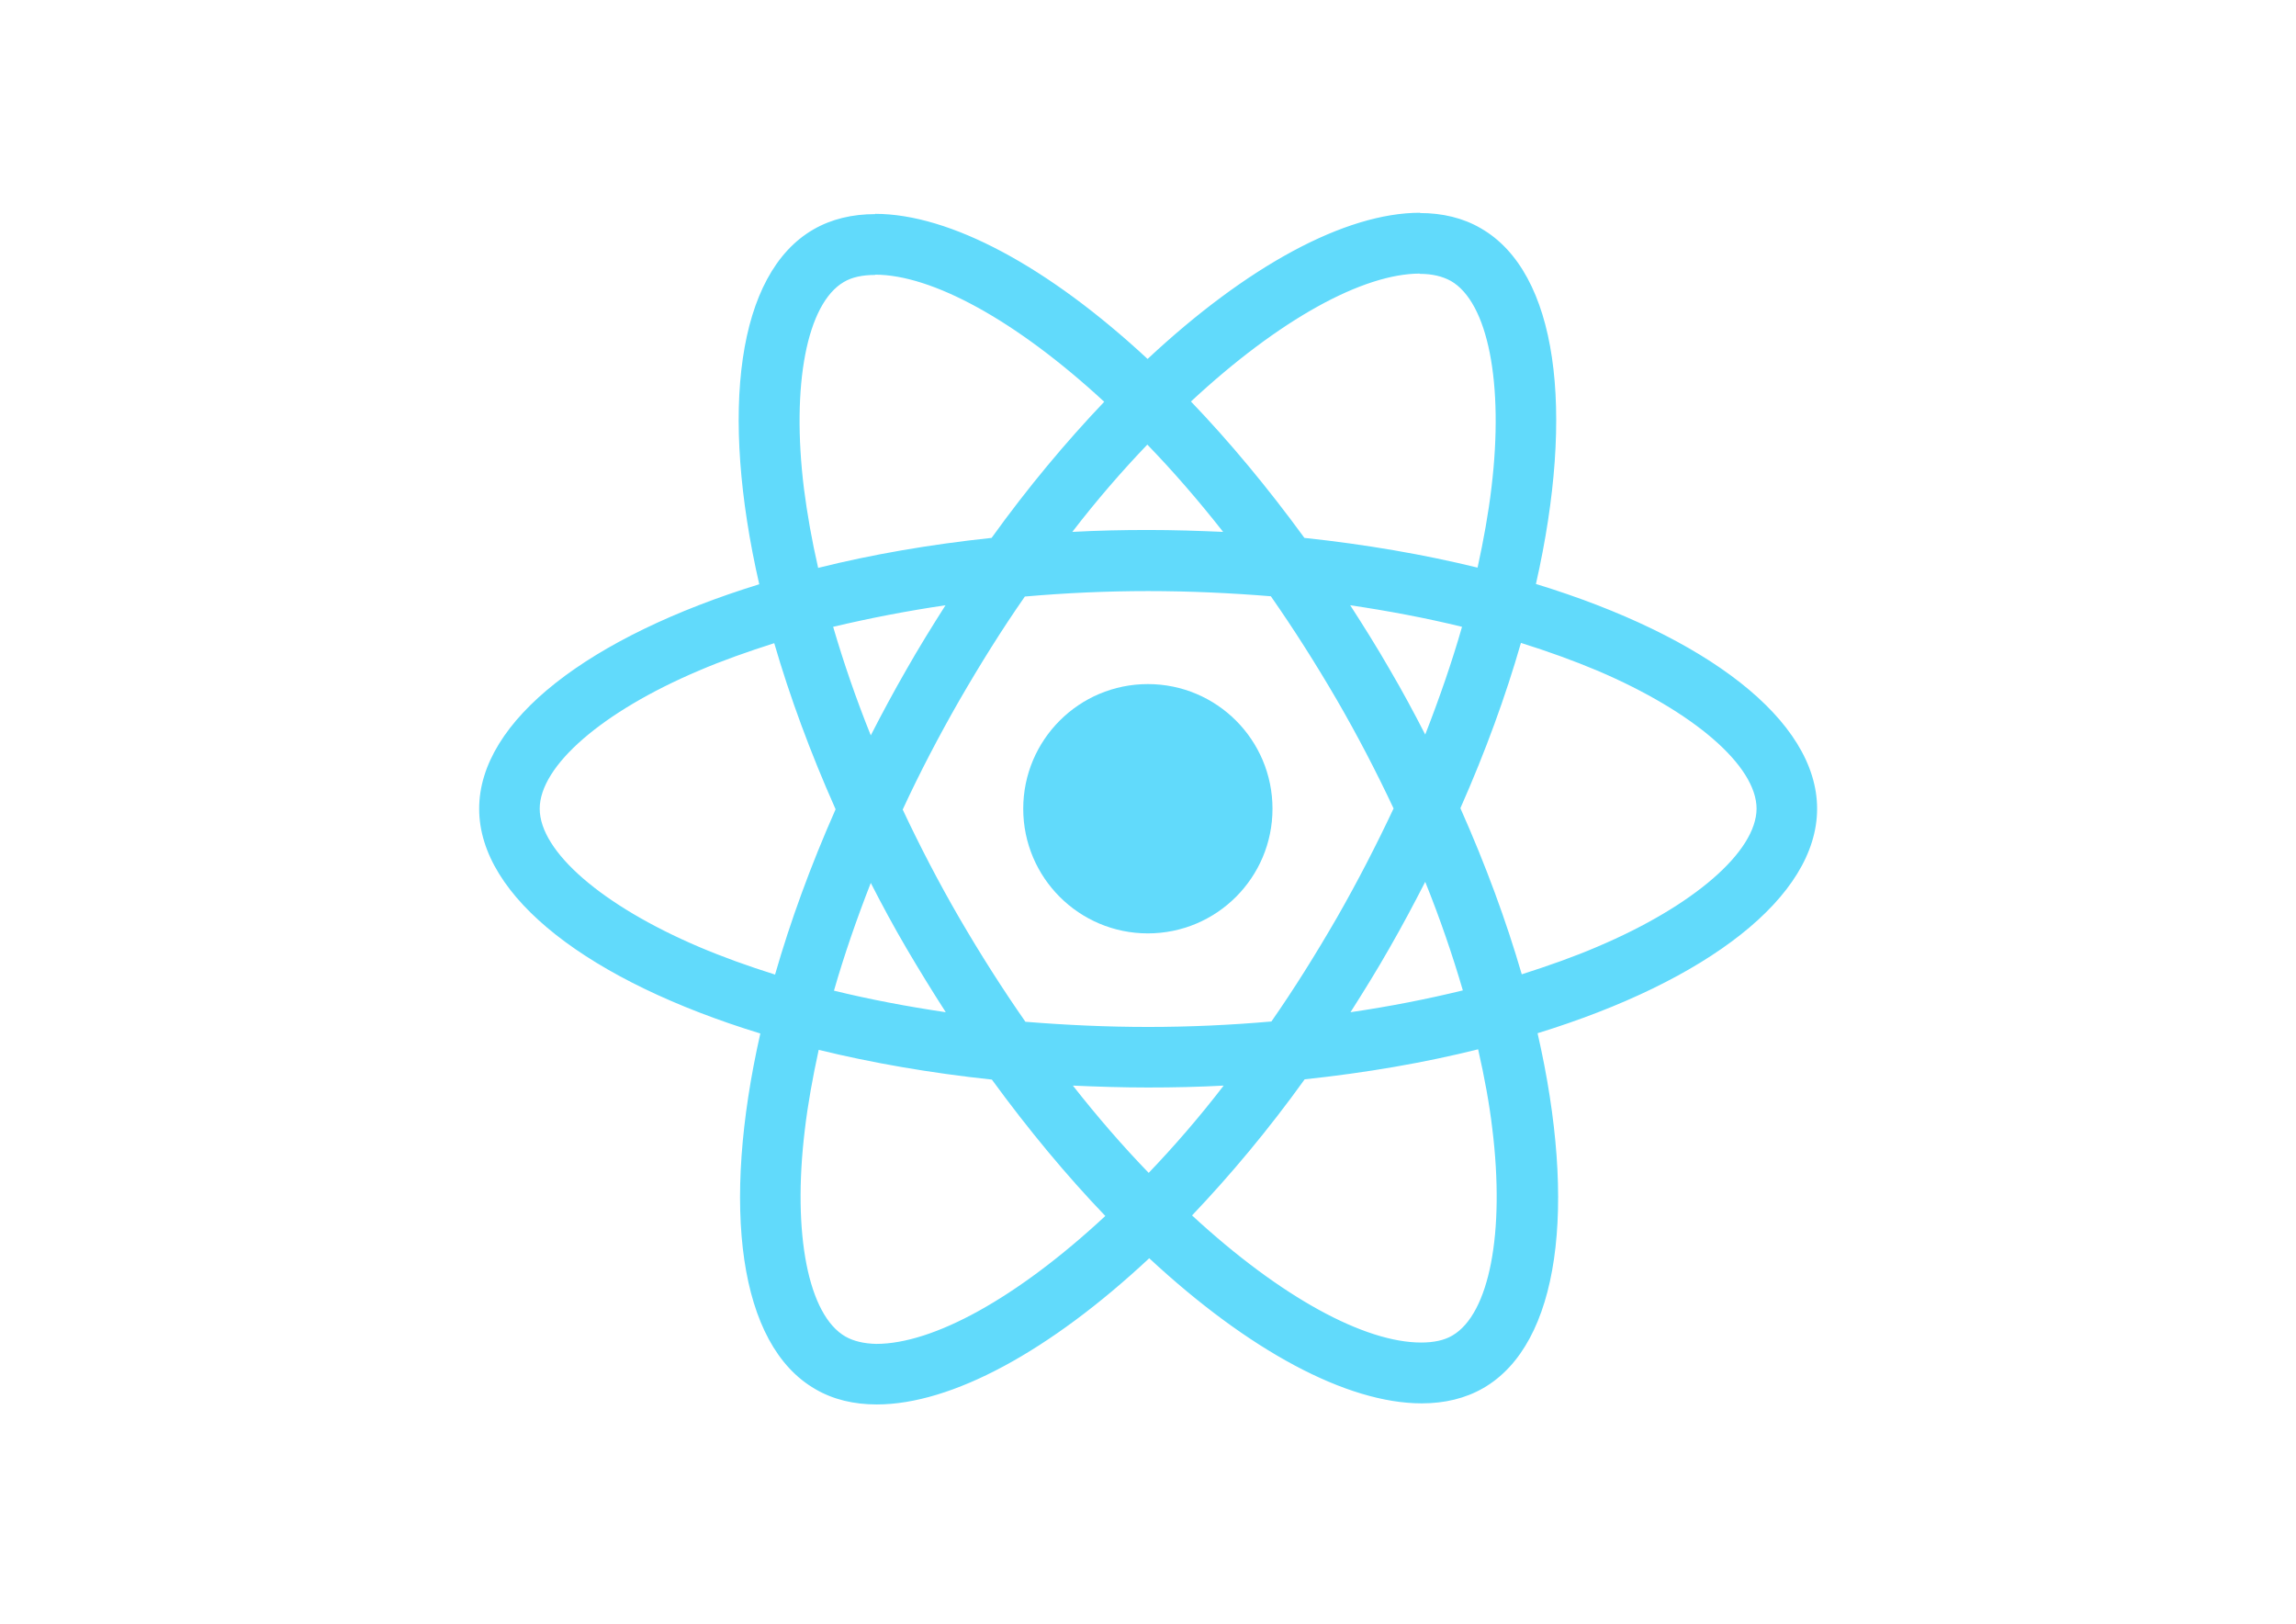
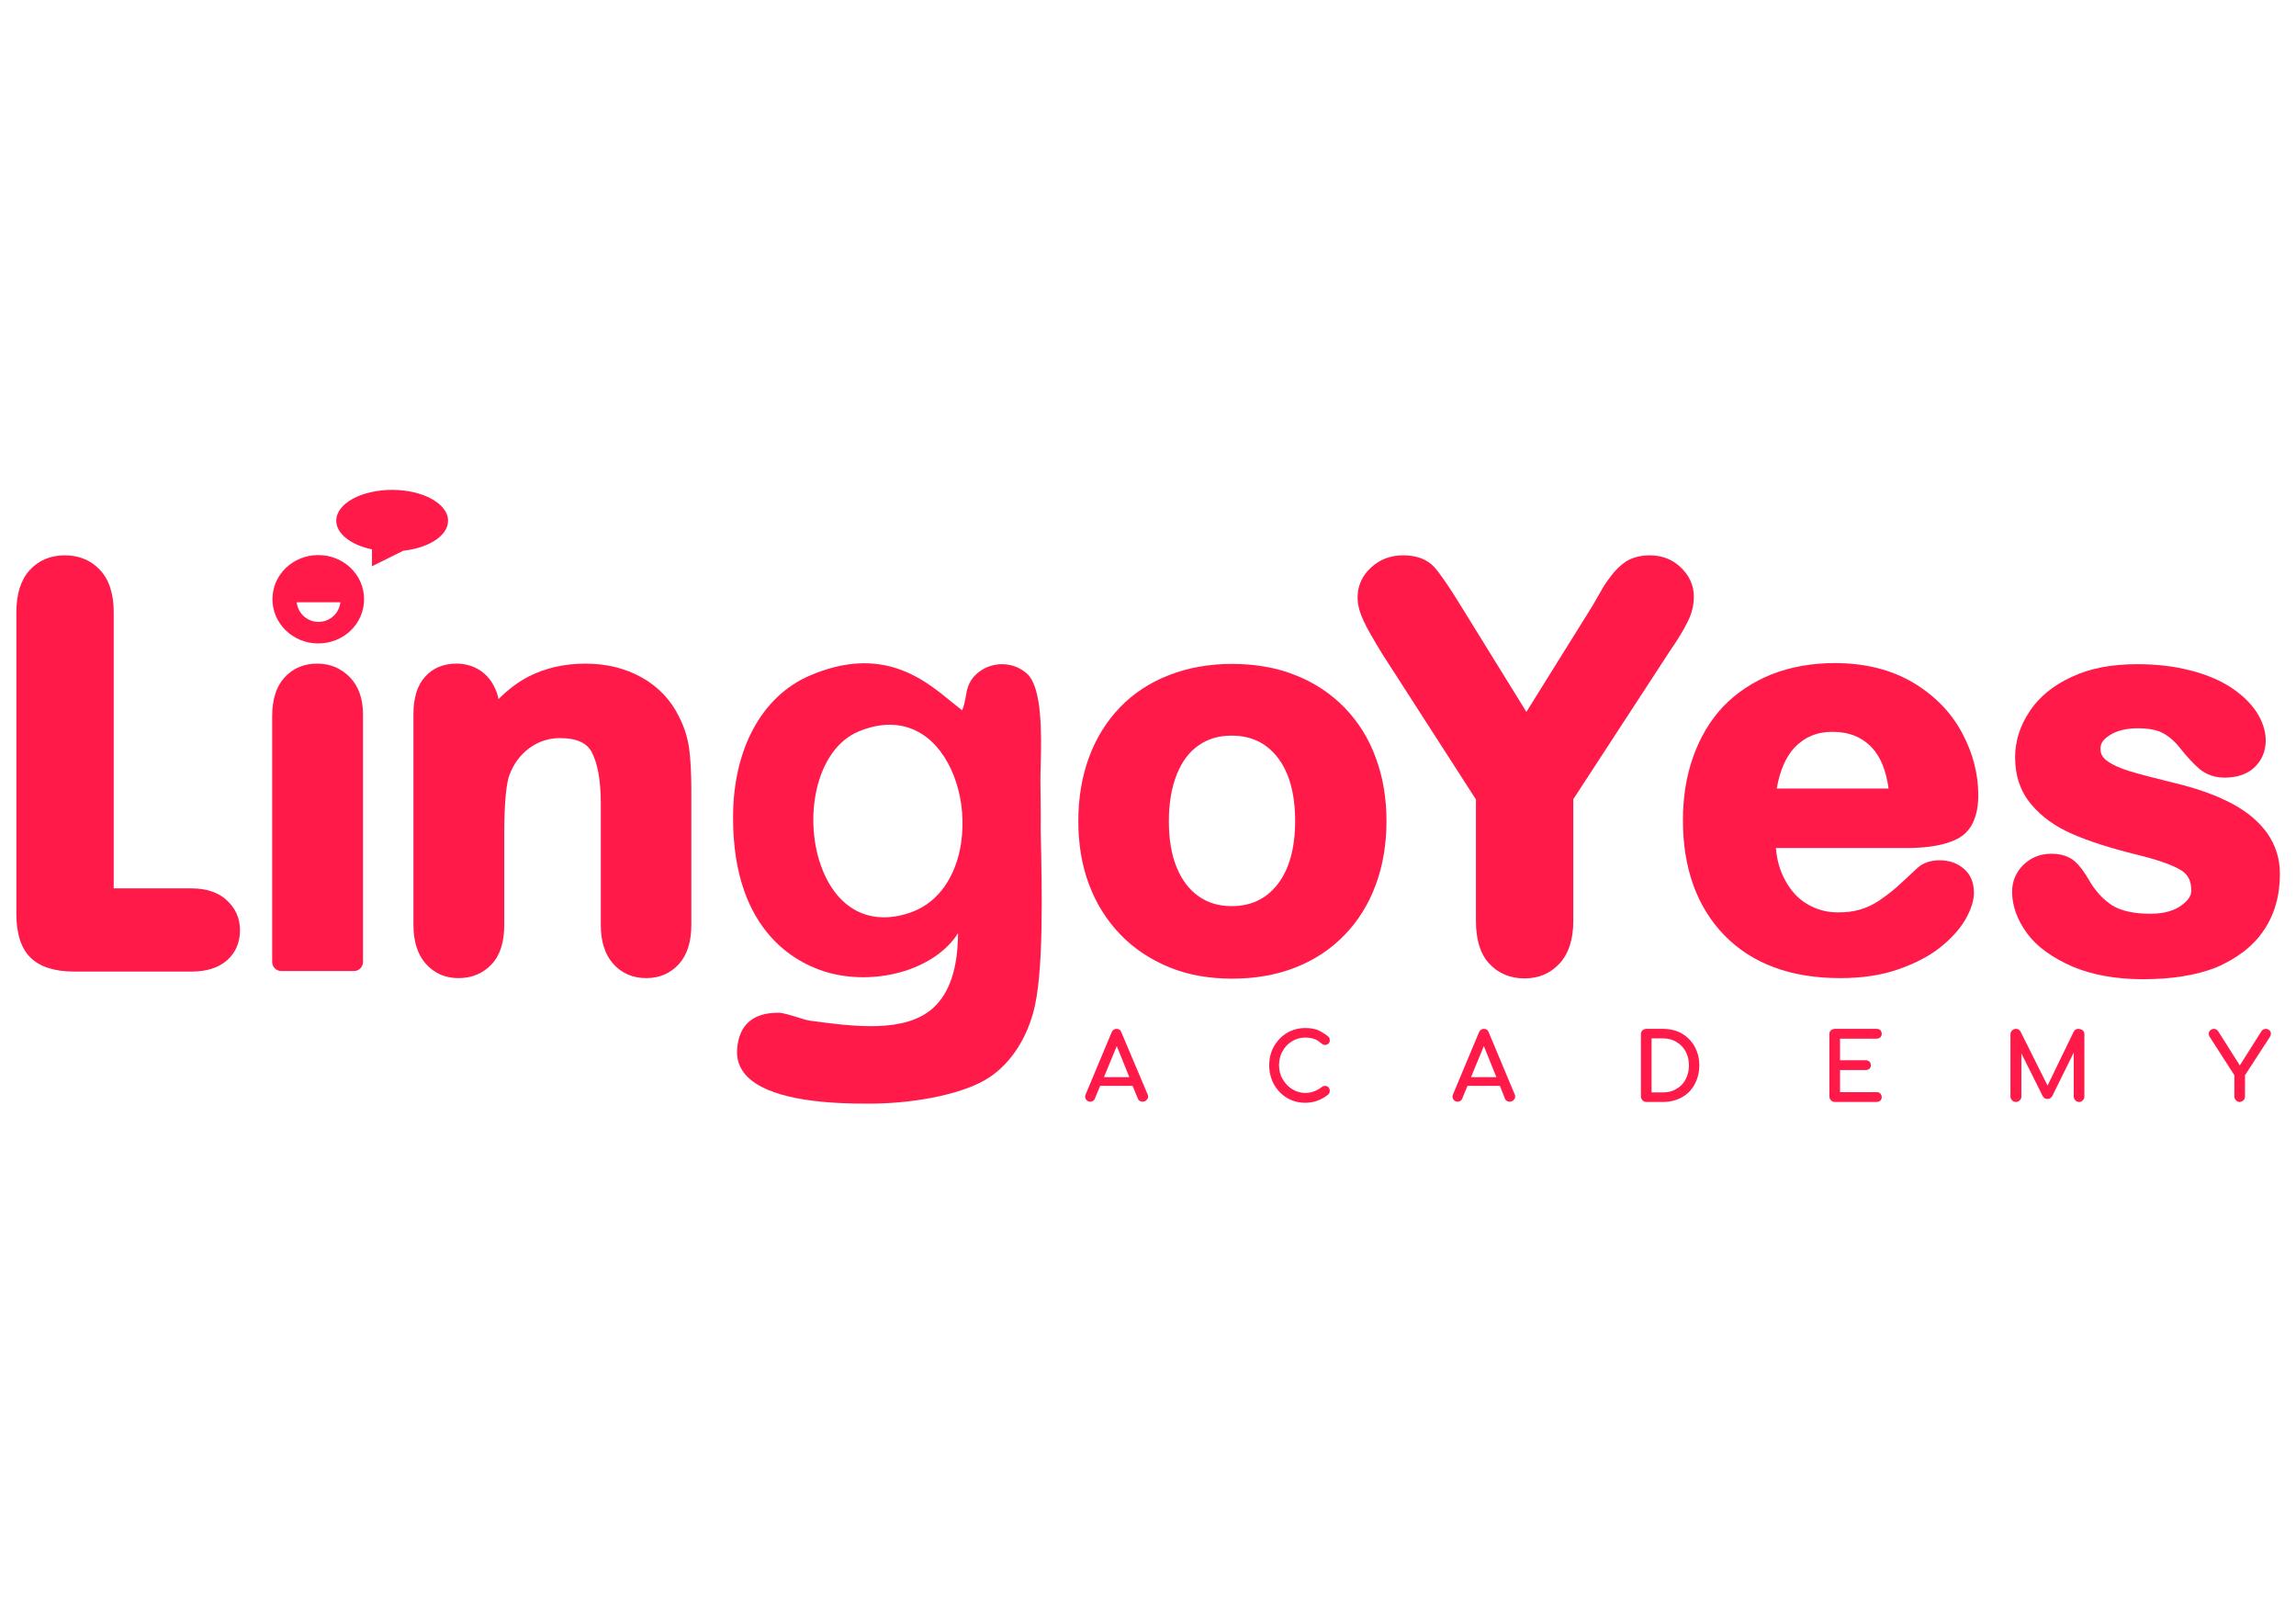
- <svg xmlns="http://www.w3.org/2000/svg" viewBox="0 0 841.9 595.3">
-   <g fill="#61DAFB">
-     <path d="M666.3 296.5c0-32.5-40.7-63.3-103.1-82.4 14.4-63.6 8-114.2-20.2-130.4-6.5-3.8-14.1-5.6-22.4-5.6v22.3c4.6 0 8.3.9 11.4 2.6 13.6 7.8 19.5 37.5 14.9 75.7-1.1 9.4-2.9 19.3-5.1 29.4-19.6-4.8-41-8.5-63.5-10.9-13.5-18.5-27.5-35.3-41.6-50 32.6-30.3 63.2-46.9 84-46.9V78c-27.5 0-63.5 19.6-99.9 53.6-36.4-33.8-72.4-53.2-99.9-53.2v22.3c20.7 0 51.4 16.5 84 46.6-14 14.7-28 31.4-41.3 49.9-22.6 2.4-44 6.1-63.6 11-2.3-10-4-19.7-5.2-29-4.7-38.2 1.1-67.9 14.6-75.8 3-1.8 6.9-2.6 11.5-2.6V78.5c-8.4 0-16 1.8-22.6 5.6-28.1 16.2-34.4 66.7-19.9 130.1-62.2 19.2-102.7 49.9-102.7 82.3 0 32.5 40.7 63.3 103.1 82.4-14.4 63.6-8 114.2 20.2 130.4 6.5 3.8 14.1 5.6 22.5 5.6 27.5 0 63.5-19.6 99.9-53.6 36.4 33.8 72.4 53.2 99.9 53.2 8.4 0 16-1.8 22.6-5.6 28.1-16.2 34.4-66.7 19.9-130.1 62-19.1 102.5-49.9 102.5-82.3zm-130.2-66.7c-3.7 12.9-8.3 26.2-13.5 39.5-4.1-8-8.4-16-13.1-24-4.6-8-9.5-15.8-14.4-23.4 14.2 2.1 27.9 4.7 41 7.9zm-45.8 106.5c-7.8 13.5-15.8 26.3-24.1 38.2-14.9 1.3-30 2-45.2 2-15.1 0-30.2-.7-45-1.9-8.3-11.9-16.4-24.6-24.2-38-7.6-13.1-14.5-26.4-20.8-39.8 6.2-13.4 13.2-26.8 20.7-39.9 7.8-13.5 15.8-26.3 24.1-38.2 14.9-1.3 30-2 45.2-2 15.1 0 30.2.7 45 1.9 8.3 11.9 16.4 24.6 24.2 38 7.6 13.1 14.5 26.4 20.8 39.8-6.3 13.4-13.2 26.8-20.7 39.9zm32.3-13c5.4 13.4 10 26.8 13.8 39.8-13.1 3.2-26.9 5.9-41.2 8 4.9-7.7 9.8-15.6 14.4-23.7 4.6-8 8.9-16.1 13-24.1zM421.2 430c-9.3-9.6-18.6-20.3-27.8-32 9 .4 18.2.7 27.5.7 9.4 0 18.7-.2 27.8-.7-9 11.7-18.3 22.4-27.5 32zm-74.4-58.9c-14.2-2.1-27.9-4.7-41-7.9 3.7-12.9 8.3-26.2 13.5-39.5 4.1 8 8.4 16 13.1 24 4.7 8 9.5 15.8 14.4 23.4zM420.7 163c9.3 9.6 18.6 20.3 27.8 32-9-.4-18.2-.7-27.5-.7-9.4 0-18.7.2-27.8.7 9-11.7 18.3-22.4 27.5-32zm-74 58.9c-4.9 7.7-9.8 15.6-14.4 23.7-4.6 8-8.9 16-13 24-5.4-13.4-10-26.8-13.8-39.8 13.1-3.1 26.9-5.8 41.2-7.9zm-90.5 125.2c-35.4-15.1-58.3-34.9-58.3-50.6 0-15.7 22.9-35.6 58.3-50.6 8.6-3.7 18-7 27.7-10.1 5.7 19.6 13.2 40 22.5 60.9-9.2 20.8-16.6 41.1-22.2 60.6-9.9-3.1-19.3-6.5-28-10.2zM310 490c-13.6-7.8-19.5-37.5-14.9-75.7 1.1-9.4 2.9-19.3 5.1-29.4 19.6 4.8 41 8.5 63.5 10.9 13.5 18.5 27.5 35.3 41.6 50-32.6 30.3-63.2 46.9-84 46.9-4.5-.1-8.3-1-11.3-2.7zm237.2-76.2c4.7 38.2-1.1 67.9-14.6 75.8-3 1.8-6.9 2.6-11.5 2.6-20.7 0-51.4-16.5-84-46.6 14-14.7 28-31.4 41.3-49.9 22.6-2.4 44-6.1 63.6-11 2.3 10.1 4.1 19.8 5.2 29.1zm38.5-66.7c-8.6 3.7-18 7-27.7 10.1-5.7-19.6-13.2-40-22.5-60.9 9.2-20.8 16.6-41.1 22.2-60.6 9.9 3.1 19.3 6.5 28.1 10.2 35.4 15.1 58.3 34.9 58.3 50.6-.1 15.7-23 35.6-58.4 50.6zM320.8 78.4z" />
-     <circle cx="420.9" cy="296.5" r="45.7" />
-     <path d="M520.5 78.1z" />
+ <svg xmlns="http://www.w3.org/2000/svg" version="1.1" id="Capa_1" x="0px" y="0px" viewBox="0 0 841.9 595.3" style="enable-background:new 0 0 841.9 595.3;" xml:space="preserve">
+   <style type="text/css">
+ 	.st0{fill:#FF1A4A;}
+ </style>
+   <g>
+     <path class="st0" d="M116.7,203.5c-9.3,0-16.8,7.2-16.8,16.2c0,8.9,7.5,16.2,16.8,16.2c9.3,0,16.8-7.2,16.8-16.2   C133.5,210.7,126,203.5,116.7,203.5z M116.8,228c-4.1,0-7.6-3.1-8-7.2h16C124.4,224.8,121,228,116.8,228z" />
+     <path class="st0" d="M70.2,325.7H41.7V224.5c0-6.8-1.7-12-5-15.5c-3.3-3.6-7.7-5.4-13-5.4c-5.3,0-9.6,1.9-12.9,5.5   c-3.2,3.6-4.8,8.7-4.8,15.4v110.6c0,7.1,1.7,12.5,5.1,15.9c3.4,3.4,8.8,5.2,16,5.2h43.1c5.6,0,9.9-1.4,13-4.1   c3.2-2.8,4.8-6.6,4.8-11c0-4.4-1.6-8.1-4.9-11.1C80.1,327.2,75.7,325.7,70.2,325.7z" />
+     <path class="st0" d="M116.3,243.3c-4.9,0-8.9,1.7-12,5.1c-3,3.3-4.5,8.1-4.5,14.2v90.1c0,1.8,1.5,3.3,3.3,3.3h26.7   c1.8,0,3.3-1.5,3.3-3.3v-90.9c0-5.6-1.6-10.1-4.7-13.4C125.1,245,121.1,243.3,116.3,243.3z" />
+     <path class="st0" d="M249,262.8c-3-6.2-7.7-11.1-13.8-14.5c-6-3.3-12.9-5-20.5-5c-7.7,0-14.7,1.6-20.8,4.7c-3.9,2-7.6,4.8-11.1,8.3   c-0.3-1.7-0.9-3.2-1.6-4.6c-1.4-2.8-3.4-4.9-5.8-6.3c-2.4-1.4-5.1-2.1-8-2.1c-4.8,0-8.7,1.6-11.6,4.9c-2.8,3.1-4.2,7.7-4.2,13.6   v77.3c0,6,1.5,10.8,4.5,14.2c3.1,3.5,7.1,5.3,12,5.3c4.9,0,9-1.7,12.2-5.1c3.1-3.3,4.6-8.2,4.6-14.4v-33.5c0-13.1,1-18.8,1.8-21.2   c1.6-4.4,4.1-7.7,7.5-10.2c3.4-2.4,7-3.6,11.1-3.6c6,0,9.9,1.7,11.7,5.2c2.2,4.2,3.3,10.5,3.3,18.7v44.6c0,6,1.5,10.8,4.5,14.2   c3.1,3.5,7.2,5.3,12.2,5.3c4.9,0,8.9-1.8,12-5.2c3-3.4,4.5-8.2,4.5-14.3v-49.8c0-6-0.3-11-0.8-14.9   C252.1,270.2,250.8,266.3,249,262.8z" />
+     <path class="st0" d="M493,259.4c-5-5.1-11.1-9.2-18.1-11.9c-7-2.8-14.8-4.1-23.2-4.1c-8.3,0-16.1,1.4-23,4.1   c-7,2.7-13.1,6.7-18,11.8c-4.9,5.1-8.8,11.3-11.4,18.4c-2.6,7.1-3.9,14.9-3.9,23.4c0,8.4,1.3,16.2,3.9,23.1   c2.6,7,6.5,13.2,11.5,18.4c5,5.2,11.1,9.2,17.9,12c6.8,2.8,14.6,4.2,23.1,4.2c8.5,0,16.4-1.4,23.2-4.1c6.9-2.7,13-6.7,18-11.9   c5-5.1,8.9-11.4,11.5-18.5c2.6-7.1,3.9-14.9,3.9-23.2c0-8.4-1.3-16.2-3.9-23.2C501.9,270.7,498,264.6,493,259.4z M468.4,324.3   c-4.2,5.3-9.7,7.9-16.8,7.9c-4.7,0-8.7-1.2-12.1-3.6c-3.4-2.4-6.1-5.9-8-10.5c-2-4.8-2.9-10.6-2.9-17.1c0-6.6,1-12.4,3-17.3   c1.9-4.7,4.6-8.2,8-10.5c3.5-2.4,7.4-3.5,12-3.5c7.1,0,12.6,2.6,16.8,7.9c4.3,5.5,6.5,13.3,6.5,23.4   C474.9,311,472.7,318.8,468.4,324.3z" />
+     <path class="st0" d="M618.9,227.8c1.5-3,2.2-6,2.2-9.1c0-4-1.6-7.6-4.7-10.6c-3.1-3-6.9-4.5-11.5-4.5c-2.9,0-5.4,0.6-7.5,1.6   c-2,1-3.8,2.6-5.5,4.5c-1.4,1.7-2.8,3.6-4,5.5L584,222L559.7,261L535.6,222c-4.3-7-7.4-11.5-9.6-14c-2.7-3-6.6-4.4-11.5-4.4   c-4.6,0-8.6,1.5-11.8,4.5c-3.3,3-4.9,6.8-4.9,11c0,2.5,0.7,5.3,2.2,8.5c1.3,2.9,3.6,6.8,6.7,11.9l34.5,53.6v44.6   c0,6.8,1.6,12.1,4.9,15.6c3.3,3.6,7.7,5.4,12.9,5.4c5.2,0,9.5-1.8,12.9-5.5c3.3-3.6,5-8.8,5-15.6V293l35.4-54.3   C615.5,234.1,617.6,230.5,618.9,227.8z" />
+     <path class="st0" d="M717.8,307.5c5-2.6,7.6-8,7.6-16c0-7.8-2-15.5-6-22.9c-4-7.5-10.1-13.7-18-18.4c-8-4.7-17.6-7.1-28.6-7.1   c-8.4,0-16.2,1.4-23.1,4.1c-7,2.8-13,6.8-17.9,11.9c-4.8,5.1-8.5,11.4-11,18.5c-2.5,7.1-3.7,14.8-3.7,23.1   c0,17.6,5.1,31.8,15.2,42.2c10.1,10.4,24.4,15.7,42.4,15.7c7.8,0,14.9-1,21-3.1c6.1-2.1,11.3-4.7,15.4-7.9   c4.1-3.2,7.3-6.7,9.4-10.2c2.2-3.8,3.3-7.1,3.3-10.1c0-3.7-1.2-6.7-3.7-8.8c-2.3-2-5.3-3.1-8.8-3.1c-3.3,0-6,0.9-8.1,2.7   c-3.3,3.1-6,5.6-8,7.4c-2,1.7-4.1,3.3-6.5,4.9c-2.2,1.4-4.5,2.5-6.8,3.1c-2.3,0.7-5,1-7.9,1c-4.2,0-7.9-1-11.4-3.1   c-3.4-2-6.1-5-8.3-9.2c-1.7-3.3-2.8-7.1-3.1-11.3h48.9C707.7,310.8,713.5,309.7,717.8,307.5z M651.5,289.1   c1.1-6.5,3.3-11.5,6.4-14.9c3.7-3.9,8.2-5.9,14-5.9c6.1,0,10.8,1.9,14.5,5.8c3.2,3.4,5.2,8.4,6.1,15H651.5z" />
+     <path class="st0" d="M830,341.2c4-5.8,6-12.8,6-20.8c0-5.6-1.6-10.6-4.7-15c-3-4.2-7.4-7.9-13.1-10.9c-5.5-2.9-12.6-5.5-21.1-7.5   c-6.9-1.7-12.4-3.1-16.3-4.3c-3.6-1.1-6.4-2.4-8.4-3.9c-1.5-1.2-2.2-2.5-2.2-4.3c0-1.2,0.3-3,3.3-4.9c2.6-1.7,6.1-2.6,10.3-2.6   c4.1,0,7.3,0.6,9.5,1.9c2.4,1.3,4.4,3.2,6.2,5.5c2.7,3.4,5,5.8,7.1,7.6c2.5,2,5.6,3.1,9.1,3.1c4.6,0,8.4-1.3,11-3.8   c2.7-2.6,4.1-5.9,4.1-9.9c0-3.4-1.2-7-3.4-10.4c-2.2-3.3-5.3-6.3-9.4-9c-4-2.6-8.9-4.7-14.8-6.2c-5.8-1.5-12.3-2.3-19.5-2.3   c-9.3,0-17.3,1.5-23.9,4.6c-6.8,3.1-12,7.3-15.5,12.6c-3.6,5.3-5.4,11-5.4,17c0,6.8,2,12.6,6,17.3c3.8,4.5,8.8,8.1,15.1,10.8   c5.9,2.6,13.7,5.1,23,7.4c7.8,1.9,13.4,3.8,16.7,5.8c2.6,1.6,3.8,3.9,3.8,7.5c0,0.7,0,2.9-3.7,5.5c-2.8,2-6.6,3-11.3,3   c-5.9,0-10.6-1-13.9-3c-3.3-2.1-6.3-5.3-8.7-9.5c-1.6-2.8-3.2-5-5-6.6c-2.1-1.9-5-2.9-8.7-2.9c-4.1,0-7.5,1.4-10.3,4.1   c-2.7,2.7-4.1,6-4.1,9.9c0,5.1,1.9,10.3,5.5,15.2c3.6,4.9,9.2,8.9,16.5,12.1c7.2,3.1,16,4.7,26,4.7c10.4,0,19.4-1.4,26.8-4.3   C820.2,351.4,826.1,347,830,341.2z" />
+     <path class="st0" d="M411.2,378.5c-0.3-0.9-0.9-1.3-1.8-1.3c-0.8,0-1.4,0.4-1.8,1.3l-9.5,22.7c-0.1,0.3-0.2,0.6-0.2,0.8   c0,0.5,0.2,1,0.5,1.3c0.4,0.4,0.8,0.6,1.4,0.6c0.4,0,0.7-0.1,1-0.3c0.3-0.2,0.6-0.5,0.7-0.9l1.9-4.6h11.9l1.9,4.6   c0.1,0.4,0.4,0.7,0.7,0.9c0.3,0.2,0.7,0.3,1.1,0.3c0.5,0,1-0.2,1.4-0.6c0.4-0.4,0.6-0.8,0.6-1.3c0-0.2-0.1-0.5-0.2-0.8L411.2,378.5   z M414.1,394.9h-9.3l4.7-11.4L414.1,394.9z" />
+     <path class="st0" d="M473.7,381.8c1.4-0.9,3-1.4,4.8-1.4c1.4,0,2.5,0.2,3.4,0.5c0.9,0.3,1.8,0.9,2.7,1.7c0.4,0.3,0.8,0.5,1.3,0.5   c0.5,0,0.9-0.2,1.2-0.5c0.4-0.3,0.5-0.7,0.5-1.2c0-0.3-0.1-0.6-0.1-0.8c-0.1-0.2-0.3-0.5-0.6-0.7c-1.3-1-2.6-1.8-3.8-2.3   c-1.3-0.5-2.8-0.7-4.5-0.7c-2.4,0-4.7,0.6-6.7,1.8c-2,1.2-3.6,2.9-4.8,5c-1.2,2.1-1.7,4.4-1.7,6.9c0,2.5,0.6,4.8,1.7,6.9   c1.2,2.1,2.8,3.8,4.8,5c2,1.2,4.3,1.8,6.7,1.8c3.1,0,5.9-1,8.4-3c0.4-0.4,0.6-0.8,0.6-1.4c0-0.5-0.2-1-0.5-1.3   c-0.3-0.3-0.7-0.5-1.2-0.5c-0.4,0-0.8,0.1-1.2,0.4c-1.9,1.5-4,2.2-6.1,2.2c-1.7,0-3.3-0.5-4.8-1.4c-1.4-0.9-2.6-2.1-3.5-3.7   c-0.9-1.5-1.3-3.3-1.3-5.1c0-1.8,0.4-3.6,1.3-5.1C471.1,383.9,472.2,382.7,473.7,381.8z" />
+     <path class="st0" d="M545.9,378.5c-0.3-0.9-0.9-1.3-1.8-1.3c-0.8,0-1.4,0.4-1.8,1.3l-9.5,22.7c-0.1,0.3-0.2,0.6-0.2,0.8   c0,0.5,0.2,1,0.5,1.3c0.4,0.4,0.8,0.6,1.4,0.6c0.4,0,0.7-0.1,1-0.3c0.3-0.2,0.6-0.5,0.7-0.9l1.9-4.6h11.9l1.8,4.6   c0.1,0.4,0.4,0.7,0.7,0.9c0.3,0.2,0.7,0.3,1.1,0.3c0.5,0,1-0.2,1.4-0.6c0.4-0.4,0.6-0.8,0.6-1.3c0-0.2-0.1-0.5-0.2-0.8L545.9,378.5   z M548.7,394.9h-9.3l4.7-11.4L548.7,394.9z" />
+     <path class="st0" d="M616.7,378.9c-2-1.1-4.3-1.7-6.9-1.7h-6.1c-0.5,0-1,0.2-1.4,0.5c-0.4,0.4-0.6,0.8-0.6,1.4V402   c0,0.5,0.2,1,0.6,1.4c0.4,0.4,0.8,0.6,1.4,0.6h6.1c2.6,0,4.9-0.6,6.9-1.7c2-1.1,3.6-2.7,4.7-4.8c1.1-2,1.7-4.3,1.7-6.9   c0-2.6-0.6-4.9-1.7-6.9C620.3,381.7,618.7,380.1,616.7,378.9z M609.8,400.5h-4.2v-19.8h4.2c1.8,0,3.5,0.4,4.9,1.3   c1.4,0.8,2.6,2,3.4,3.5c0.8,1.5,1.2,3.2,1.2,5.1c0,1.9-0.4,3.6-1.2,5.1c-0.8,1.5-1.9,2.7-3.4,3.5   C613.3,400.1,611.7,400.5,609.8,400.5z" />
+     <path class="st0" d="M688.1,380.8c0.6,0,1-0.2,1.4-0.5c0.3-0.3,0.5-0.8,0.5-1.3c0-0.5-0.2-1-0.5-1.3c-0.3-0.3-0.8-0.5-1.4-0.5   h-15.3c-0.5,0-1,0.2-1.4,0.5c-0.4,0.4-0.6,0.8-0.6,1.4V402c0,0.5,0.2,1,0.6,1.4c0.4,0.4,0.8,0.6,1.4,0.6h15.3c0.6,0,1-0.2,1.4-0.5   c0.3-0.3,0.5-0.8,0.5-1.3c0-0.5-0.2-0.9-0.5-1.3c-0.3-0.3-0.8-0.5-1.4-0.5h-13.4v-8.1h9.5c0.5,0,1-0.2,1.3-0.5   c0.4-0.3,0.5-0.8,0.5-1.3c0-0.5-0.2-1-0.5-1.3c-0.4-0.3-0.8-0.5-1.3-0.5h-9.5v-7.9H688.1z" />
+     <path class="st0" d="M762.1,377.2c-0.7,0-1.3,0.3-1.7,1l-9.6,19.8l-9.9-19.8c-0.4-0.7-1-1-1.7-1c-0.5,0-1,0.2-1.4,0.6   c-0.4,0.4-0.6,0.8-0.6,1.4V402c0,0.5,0.2,1,0.6,1.4c0.4,0.4,0.8,0.6,1.4,0.6c0.5,0,1-0.2,1.4-0.6c0.4-0.4,0.6-0.8,0.6-1.4v-15.8   l7.8,15.6c0.4,0.8,1,1.1,1.8,1.1c0.7,0,1.2-0.3,1.7-1l7.9-16V402c0,0.5,0.2,1,0.6,1.4c0.4,0.4,0.8,0.6,1.4,0.6c0.5,0,1-0.2,1.3-0.6   c0.4-0.4,0.6-0.8,0.6-1.4v-22.9c0-0.5-0.2-1-0.6-1.4C763.1,377.4,762.6,377.2,762.1,377.2z" />
+     <path class="st0" d="M830.9,377.2c-0.7,0-1.3,0.3-1.7,0.9l-7.9,12.5l-7.8-12.3c-0.2-0.4-0.5-0.6-0.7-0.8c-0.3-0.2-0.6-0.3-1-0.3   c-0.5,0-1,0.2-1.3,0.5c-0.4,0.3-0.6,0.8-0.6,1.3c0,0.4,0.1,0.8,0.4,1.2l9,14v7.8c0,0.5,0.2,1,0.6,1.4c0.4,0.4,0.8,0.6,1.3,0.6   c0.5,0,1-0.2,1.4-0.6c0.4-0.4,0.6-0.8,0.6-1.4v-7.8l9.1-14c0.2-0.4,0.4-0.8,0.4-1.2c0-0.5-0.2-0.9-0.5-1.3   C831.7,377.4,831.3,377.2,830.9,377.2z" />
+     <path class="st0" d="M164.3,190.9c0-6.2-9.2-11.3-20.5-11.3c-11.3,0-20.5,5-20.5,11.3c0,4.8,5.4,8.9,13.1,10.5v6.2l11.5-5.7   C157.2,200.9,164.3,196.4,164.3,190.9z" />
+     <path class="st0" d="M381.5,286.3c0-1.6,0-3.4,0.1-5.5c0.3-11.4,0.6-28.5-4.9-33.7c-4.7-4.4-12.1-4.8-17.4-1   c-4.1,3-4.7,6.3-5.2,9.5c-0.3,1.6-0.6,3.2-1.3,4.8c-1.2-0.9-2.5-2-3.8-3c-10.2-8.4-25.6-21.1-52.1-9.7c-17.6,7.6-28.1,27-28.1,51.9   c-0.1,43.4,25,54.4,35.7,57.2c18.2,4.6,38.8-1.9,46.8-14.7c-0.1,13-3.1,22-9.2,27.5c-10.3,9.2-28.8,6.8-45.1,4.6   c-1-0.1-2.9-0.7-4.8-1.3c-2.6-0.8-5.2-1.6-6.6-1.6c-0.1,0-0.2,0-0.3,0c-9.2,0-14.3,4.4-15,13.2c-0.3,3.8,0.8,7.1,3.4,9.9   c7.8,8.3,26.9,10.2,43,10.2c1.4,0,2.8,0,4.1,0c16.3-0.3,31.9-3.7,40.5-8.7c8.2-4.8,14.4-13.5,17.5-24.4c4-14,3.3-44.8,2.8-67.2   C381.7,297.5,381.5,291.2,381.5,286.3z M352.4,309.2c-1.9,12.3-8.3,21.4-17.6,25c-14.7,5.6-27.1-0.1-33.2-15.3   c-7.2-18-2.9-44.1,13.4-50.8c3.9-1.6,7.7-2.4,11.3-2.4c5,0,9.6,1.6,13.6,4.7C349.5,277.9,354.7,293.8,352.4,309.2z" />
  </g>
</svg>
